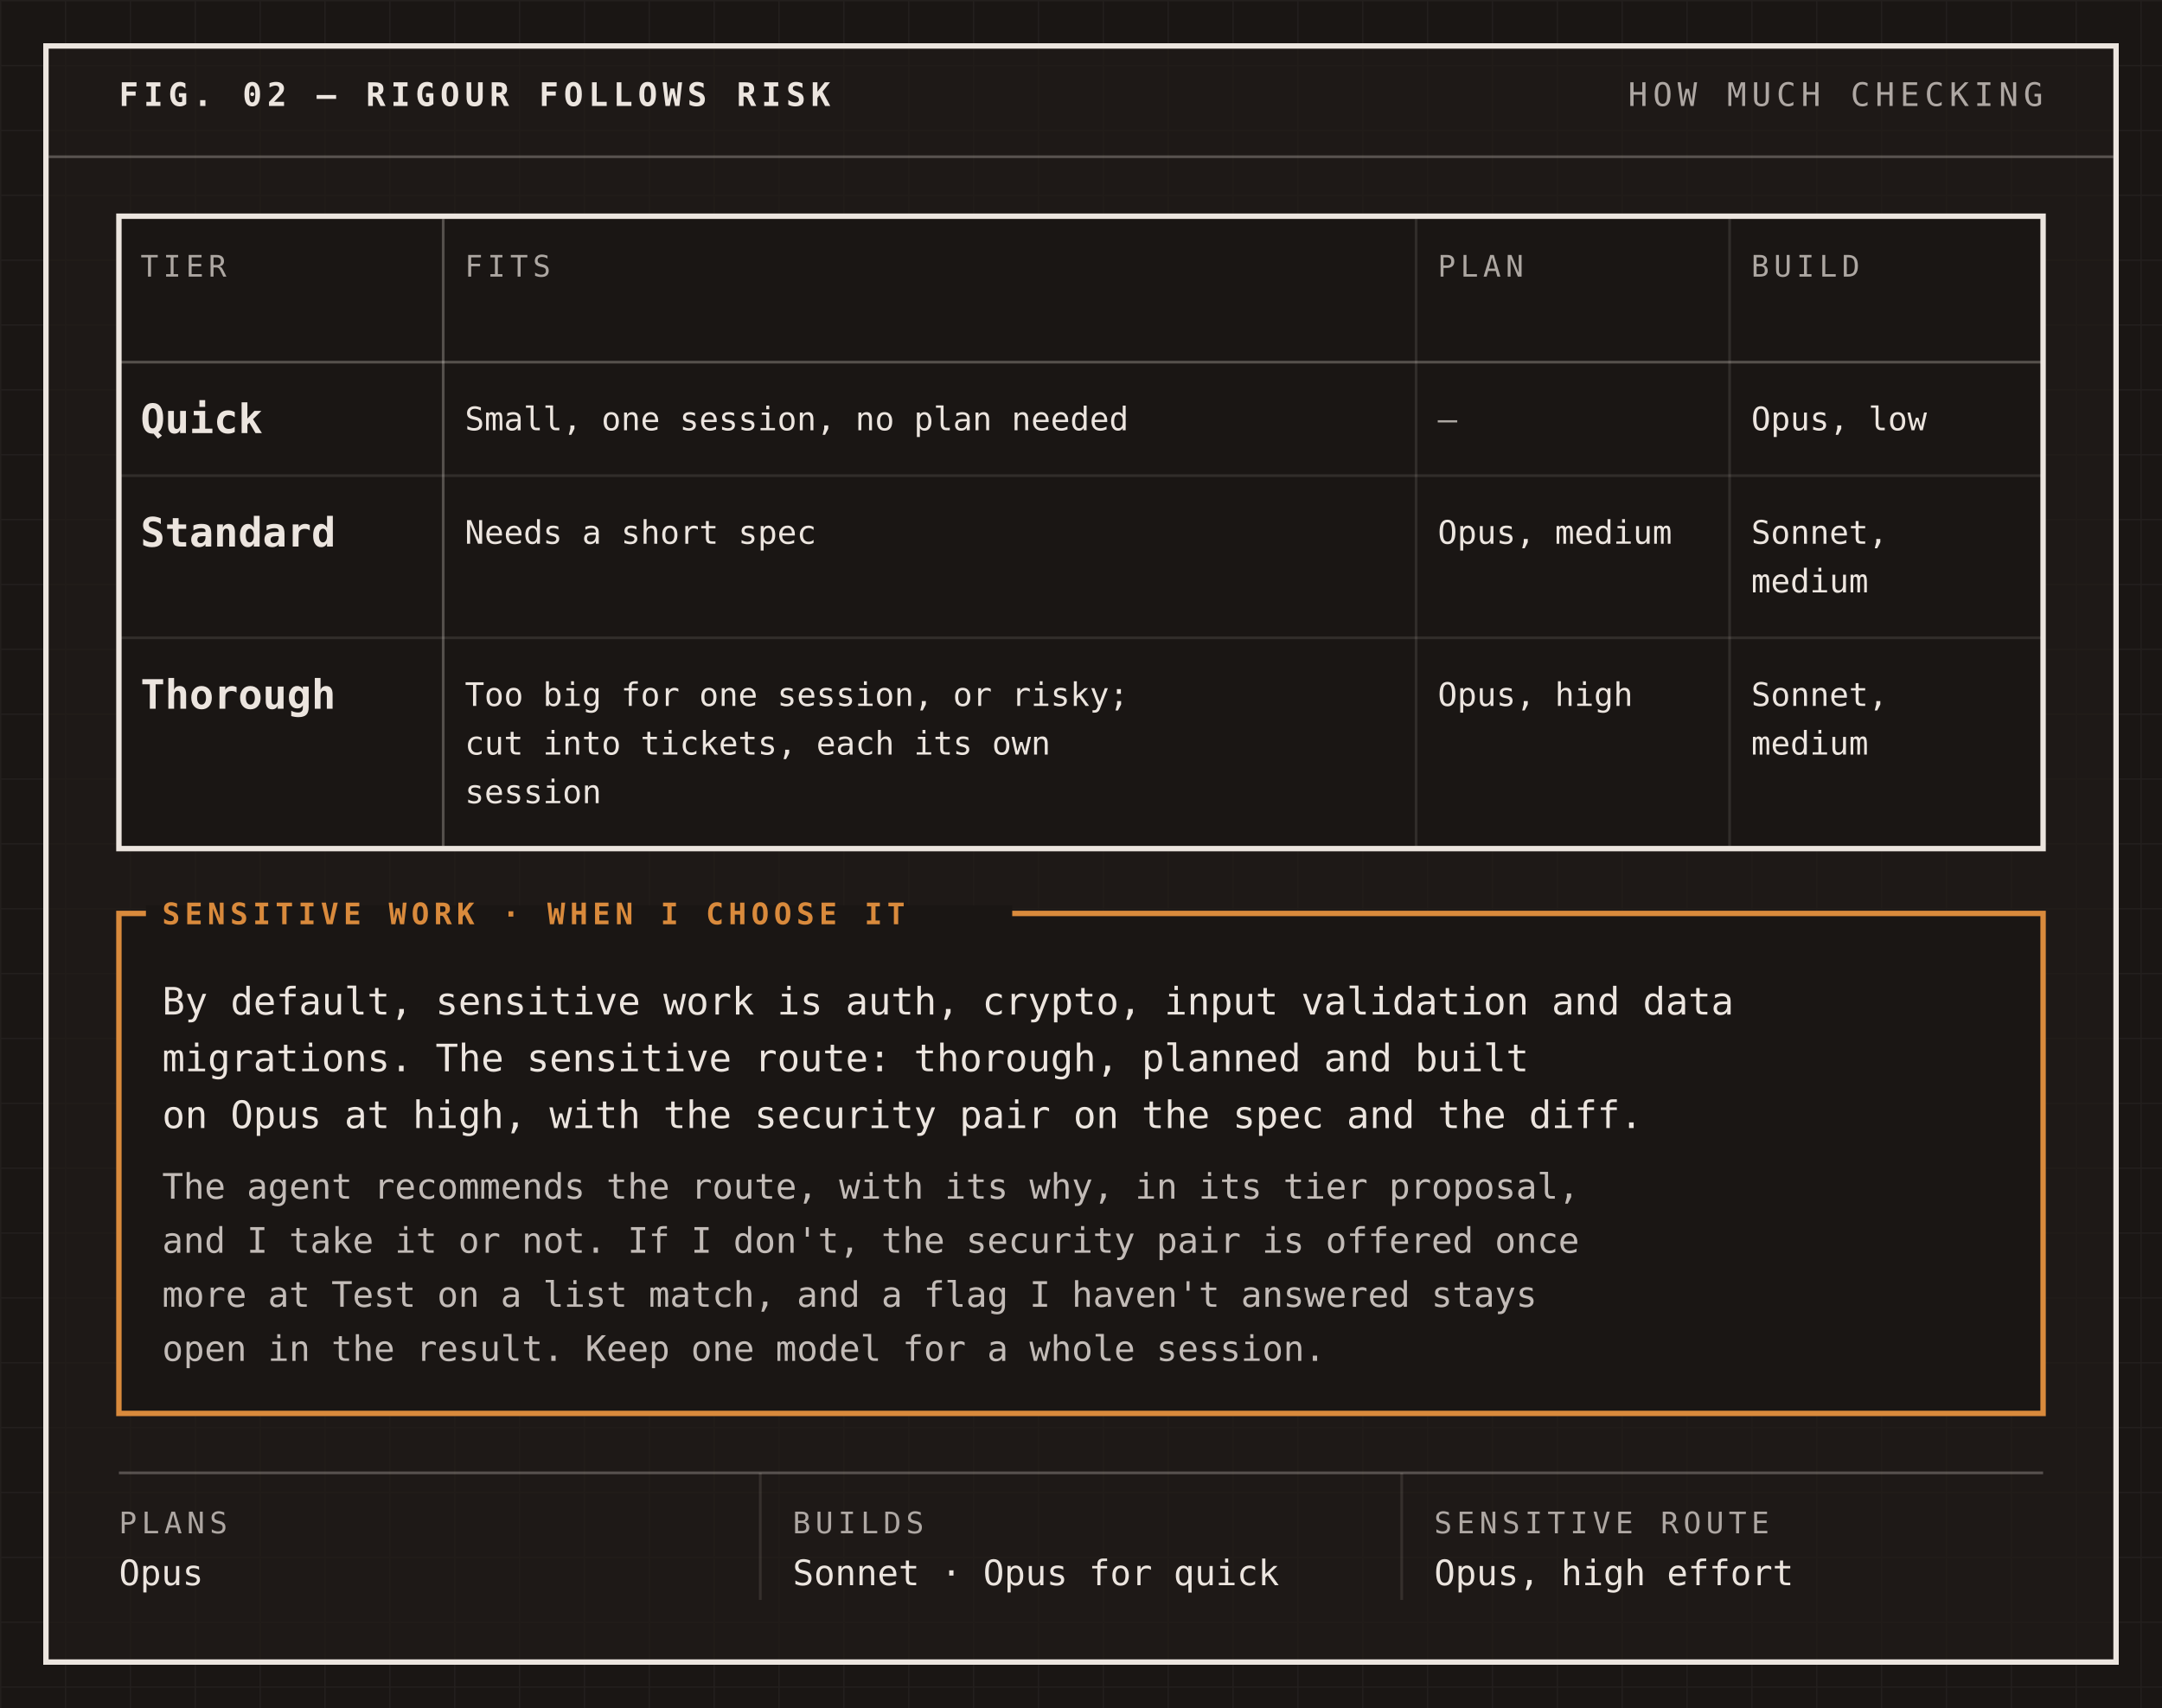
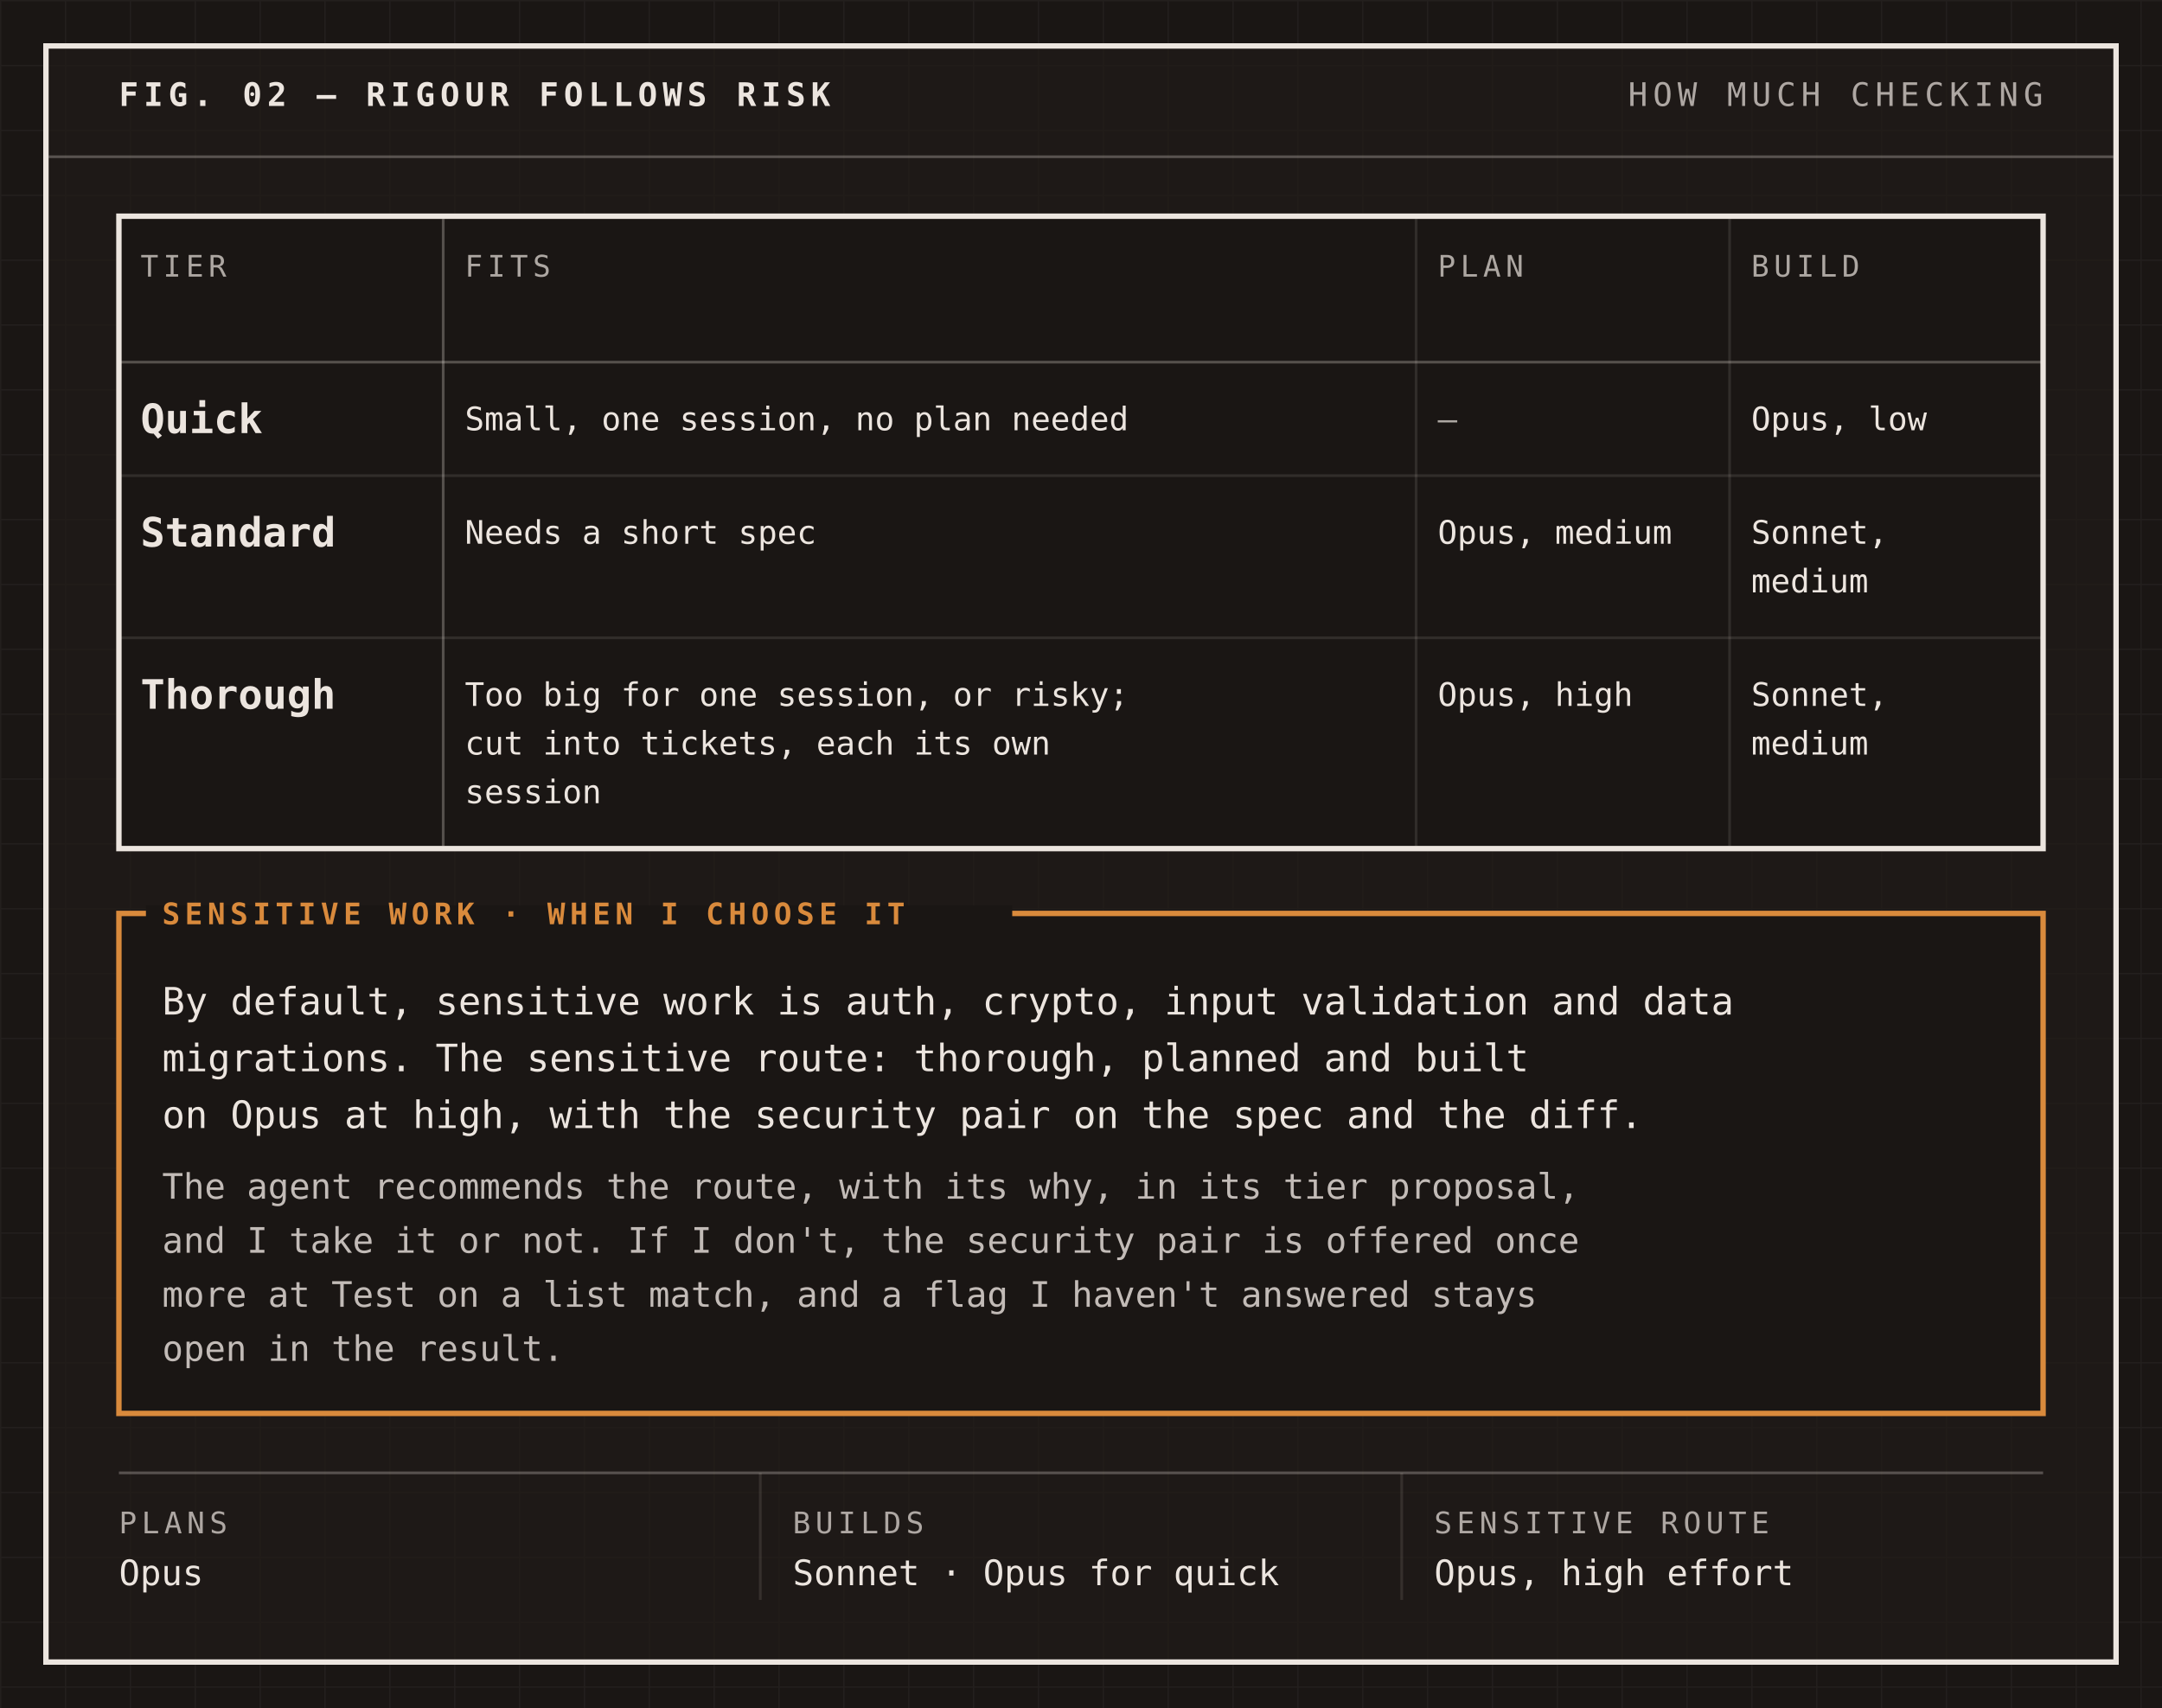
<svg xmlns="http://www.w3.org/2000/svg" width="800" height="632" viewBox="0 0 800 632" font-family="'IBM Plex Mono', ui-monospace, SFMono-Regular, Menlo, Consolas, monospace" role="img">
  <rect width="800" height="632" fill="#1a1614" />
  <defs>
    <pattern id="grid" width="24" height="24" patternUnits="userSpaceOnUse">
      <path d="M24 0H0V24" fill="none" stroke="#ece5df" stroke-opacity="0.045" stroke-width="1" />
    </pattern>
  </defs>
  <rect width="800" height="632" fill="url(#grid)" />
  <rect x="17" y="17" width="766" height="598" fill="#201b18" fill-opacity="0.72" stroke="#ece5df" stroke-width="2" />
  <text x="44" y="39.2" font-size="12" font-weight="600" letter-spacing="1.92" fill="#ece5df">FIG. 02 — RIGOUR FOLLOWS RISK</text>
  <text x="756" y="39.2" font-size="12" letter-spacing="1.92" text-anchor="end" fill="#ece5df" fill-opacity="0.7">HOW MUCH CHECKING</text>
  <line x1="18" y1="58" x2="782" y2="58" stroke="#ece5df" stroke-opacity="0.28" stroke-width="1" />
  <rect x="44" y="80" width="712" height="234" fill="#1a1614" stroke="#ece5df" stroke-width="2" />
  <text x="52" y="102.35" font-size="11" letter-spacing="1.76" fill="#ece5df" fill-opacity="0.7">TIER</text>
  <text x="172" y="102.35" font-size="11" letter-spacing="1.76" fill="#ece5df" fill-opacity="0.7">FITS</text>
  <text x="532" y="102.35" font-size="11" letter-spacing="1.76" fill="#ece5df" fill-opacity="0.7">PLAN</text>
  <text x="648" y="102.35" font-size="11" letter-spacing="1.76" fill="#ece5df" fill-opacity="0.7">BUILD</text>
  <line x1="44" y1="134" x2="756" y2="134" stroke="#ece5df" stroke-opacity="0.28" stroke-width="1" />
  <text x="52" y="160.25" font-size="15" font-weight="600" fill="#ece5df">Quick</text>
  <text x="172" y="159.2" font-size="12" fill="#ece5df">Small, one session, no plan needed</text>
  <text x="532" y="159.2" font-size="12" fill="#ece5df" fill-opacity="0.7">—</text>
  <text x="648" y="159.2" font-size="12" fill="#ece5df">Opus, low</text>
  <line x1="44" y1="176" x2="756" y2="176" stroke="#ece5df" stroke-opacity="0.11" stroke-width="1" />
  <text x="52" y="202.25" font-size="15" font-weight="600" fill="#ece5df">Standard</text>
  <text x="172" y="201.2" font-size="12" fill="#ece5df">Needs a short spec</text>
  <text x="532" y="201.2" font-size="12" fill="#ece5df">Opus, medium</text>
  <text x="648" y="201.2" font-size="12" fill="#ece5df">Sonnet,</text>
  <text x="648" y="219.2" font-size="12" fill="#ece5df">medium</text>
  <line x1="44" y1="236" x2="756" y2="236" stroke="#ece5df" stroke-opacity="0.11" stroke-width="1" />
  <text x="52" y="262.25" font-size="15" font-weight="600" fill="#ece5df">Thorough</text>
  <text x="172" y="261.2" font-size="12" fill="#ece5df">Too big for one session, or risky;</text>
  <text x="172" y="279.2" font-size="12" fill="#ece5df">cut into tickets, each its own</text>
  <text x="172" y="297.2" font-size="12" fill="#ece5df">session</text>
  <text x="532" y="261.2" font-size="12" fill="#ece5df">Opus, high</text>
  <text x="648" y="261.2" font-size="12" fill="#ece5df">Sonnet,</text>
  <text x="648" y="279.2" font-size="12" fill="#ece5df">medium</text>
  <line x1="164" y1="81" x2="164" y2="313" stroke="#ece5df" stroke-opacity="0.28" stroke-width="1" />
  <line x1="524" y1="81" x2="524" y2="313" stroke="#ece5df" stroke-opacity="0.11" stroke-width="1" />
  <line x1="640" y1="81" x2="640" y2="313" stroke="#ece5df" stroke-opacity="0.11" stroke-width="1" />
  <rect x="44" y="338" width="712" height="185" fill="#1a1614" stroke="#d98a3c" stroke-width="2" />
  <rect x="54" y="335" width="320.55" height="6" fill="#1a1614" />
  <text x="60" y="342" font-size="11" font-weight="600" letter-spacing="1.76" fill="#d98a3c">SENSITIVE WORK · WHEN I CHOOSE IT</text>
  <text x="60" y="375.4" font-size="14" fill="#ece5df">By default, sensitive work is auth, crypto, input validation and data</text>
  <text x="60" y="396.4" font-size="14" fill="#ece5df">migrations. The sensitive route: thorough, planned and built</text>
  <text x="60" y="417.4" font-size="14" fill="#ece5df">on Opus at high, with the security pair on the spec and the diff.</text>
  <text x="60" y="443.55" font-size="13" fill="#ece5df" fill-opacity="0.8">The agent recommends the route, with its why, in its tier proposal,</text>
  <text x="60" y="463.55" font-size="13" fill="#ece5df" fill-opacity="0.8">and I take it or not. If I don't, the security pair is offered once</text>
  <text x="60" y="483.55" font-size="13" fill="#ece5df" fill-opacity="0.8">more at Test on a list match, and a flag I haven't answered stays</text>
-   <text x="60" y="503.55" font-size="13" fill="#ece5df" fill-opacity="0.8">open in the result. Keep one model for a whole session.</text>
+   <text x="60" y="503.55" font-size="13" fill="#ece5df" fill-opacity="0.8">open in the result.</text>
  <line x1="44" y1="545" x2="756" y2="545" stroke="#ece5df" stroke-opacity="0.28" stroke-width="1" />
  <text x="44" y="567.35" font-size="11" letter-spacing="1.76" fill="#ece5df" fill-opacity="0.7">PLANS</text>
  <text x="44" y="586.55" font-size="13" font-weight="500" fill="#ece5df">Opus</text>
  <line x1="281.33" y1="545" x2="281.33" y2="592" stroke="#ece5df" stroke-opacity="0.11" stroke-width="1" />
  <text x="293.33" y="567.35" font-size="11" letter-spacing="1.76" fill="#ece5df" fill-opacity="0.7">BUILDS</text>
  <text x="293.33" y="586.55" font-size="13" font-weight="500" fill="#ece5df">Sonnet · Opus for quick</text>
  <line x1="518.67" y1="545" x2="518.67" y2="592" stroke="#ece5df" stroke-opacity="0.11" stroke-width="1" />
  <text x="530.67" y="567.35" font-size="11" letter-spacing="1.76" fill="#ece5df" fill-opacity="0.7">SENSITIVE ROUTE</text>
  <text x="530.67" y="586.55" font-size="13" font-weight="500" fill="#ece5df">Opus, high effort</text>
</svg>
